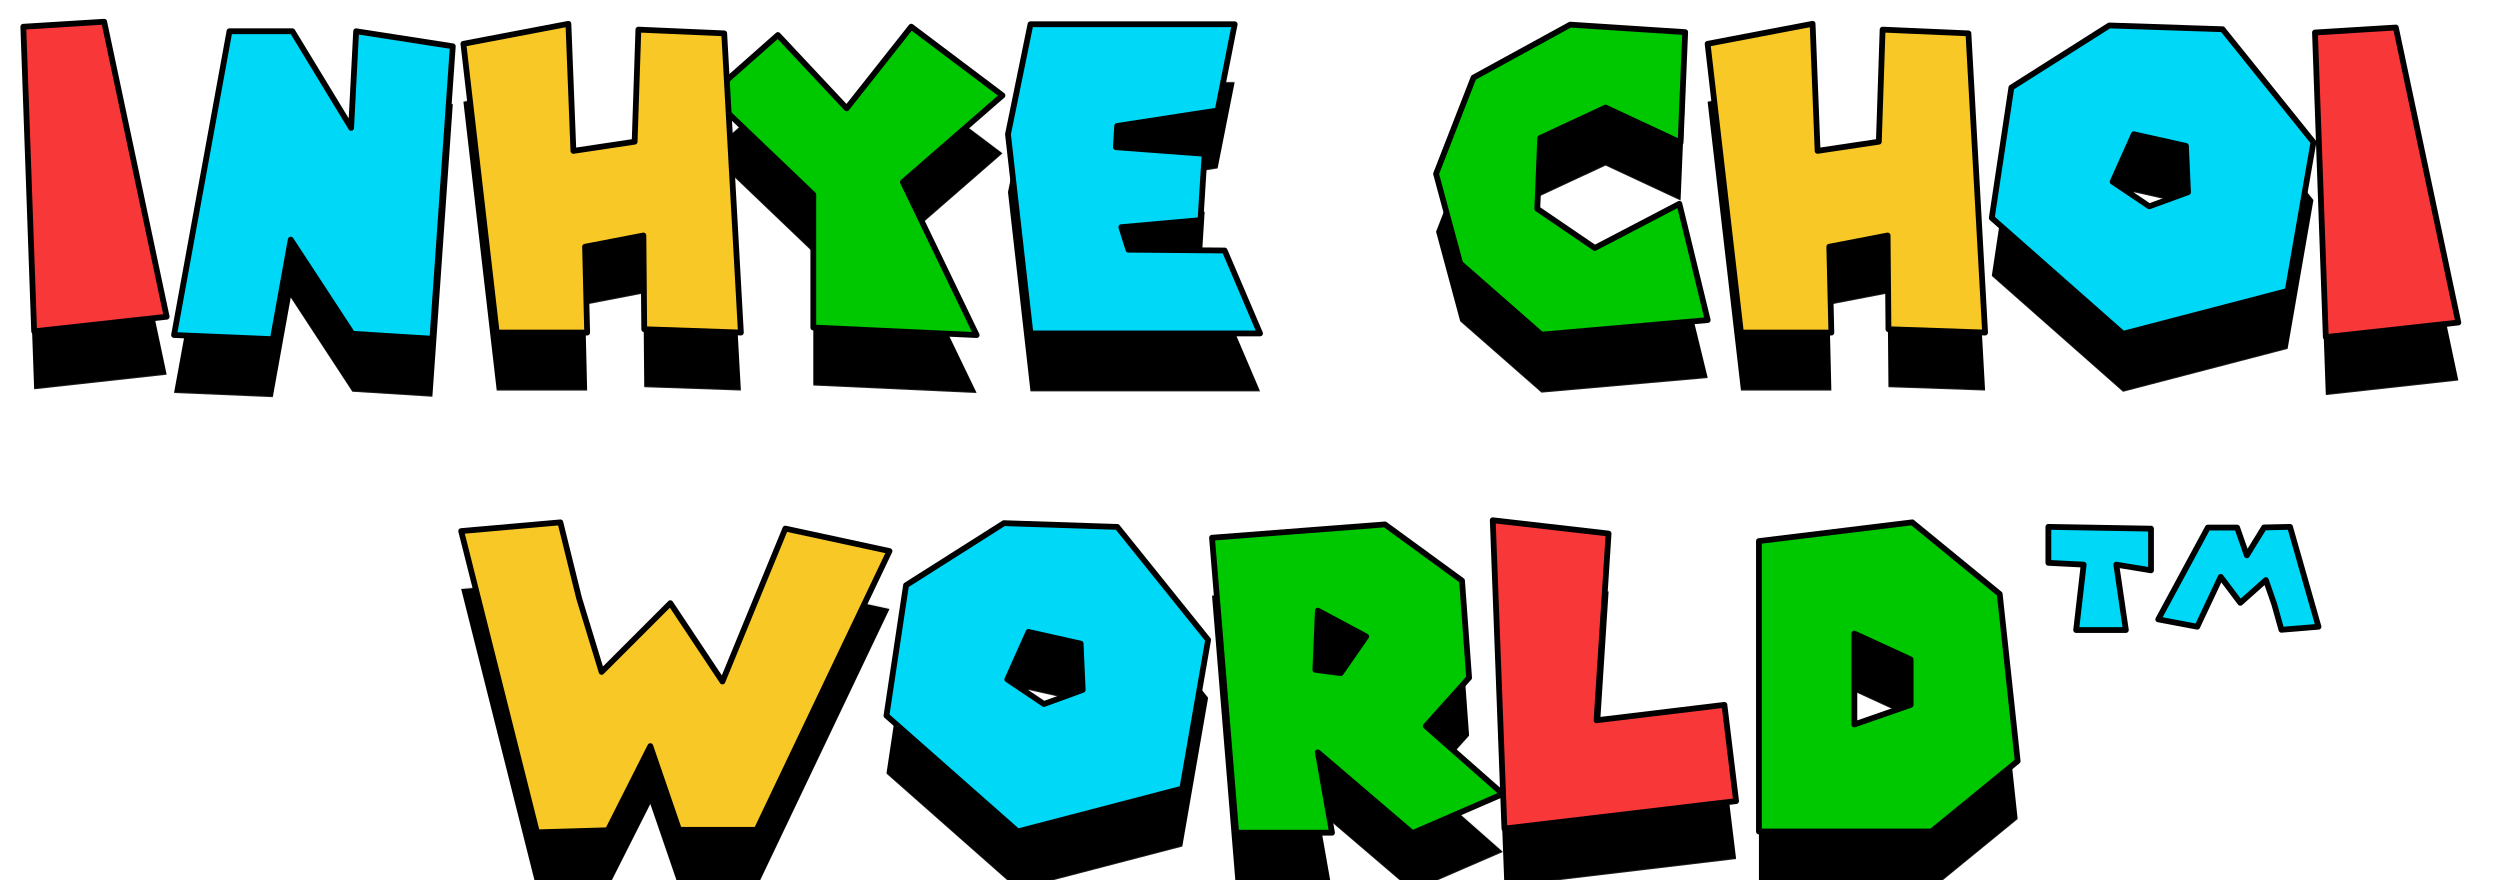
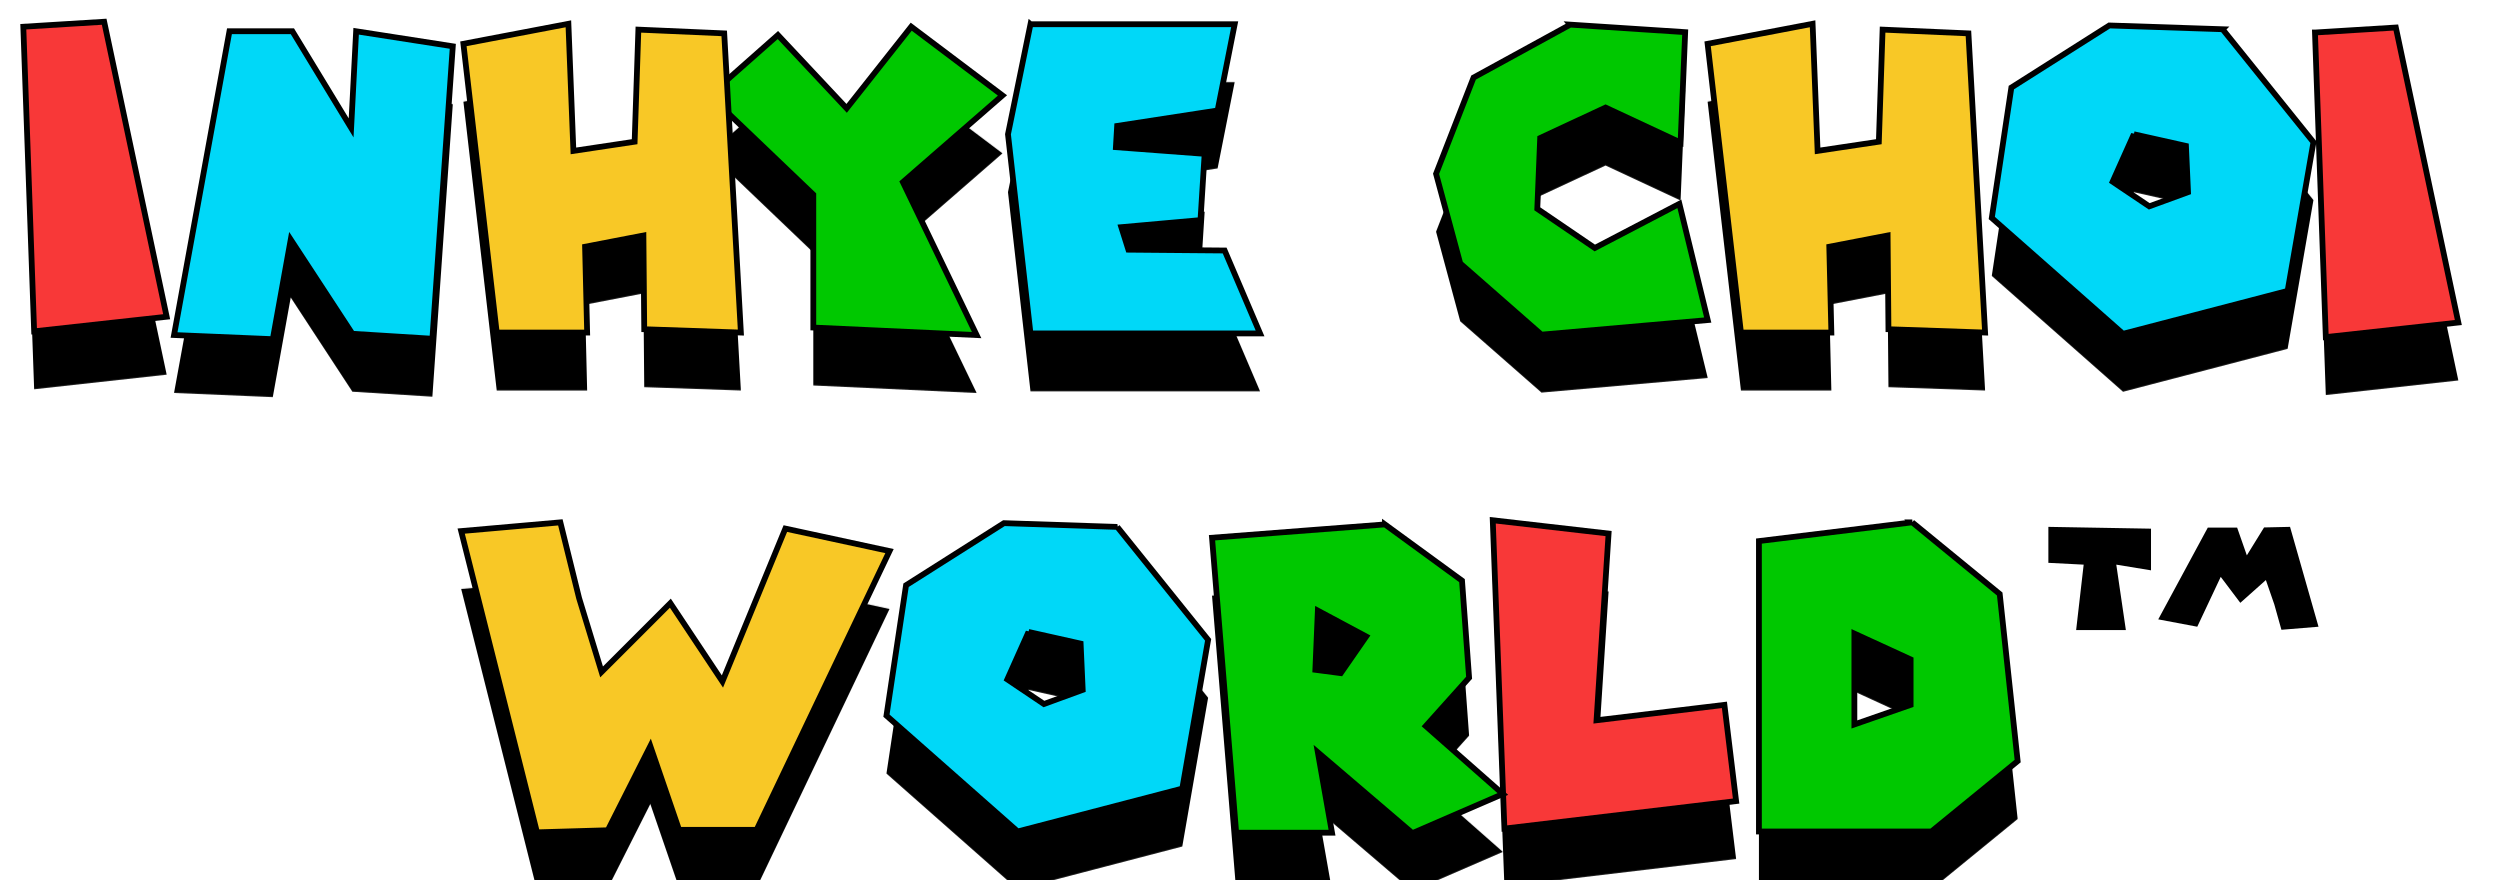
<svg xmlns="http://www.w3.org/2000/svg" xmlns:xlink="http://www.w3.org/1999/xlink" width="432" height="152" viewBox="0 0 432 152">
  <defs>
    <style>
      .cls-1, .cls-11, .cls-3, .cls-9 {
        fill: #00c800;
      }

      .cls-1, .cls-10, .cls-11, .cls-12, .cls-13, .cls-14, .cls-16, .cls-2, .cls-3, .cls-4, .cls-5, .cls-6, .cls-7, .cls-8, .cls-9 {
        stroke: #000;
        stroke-linejoin: round;
        strokeWidth: 2px;
      }

      .cls-1, .cls-10, .cls-11, .cls-12, .cls-13, .cls-14, .cls-15, .cls-16, .cls-2, .cls-3, .cls-4, .cls-5, .cls-6, .cls-7, .cls-8, .cls-9 {
        fill-rule: evenodd;
      }

      .cls-1 {
        filter: url(#filter);
      }

      .cls-14, .cls-15, .cls-2, .cls-6 {
        fill: #f83838;
      }

      .cls-2 {
        filter: url(#filter-2);
      }

      .cls-3 {
        filter: url(#filter-3);
      }

      .cls-10, .cls-13, .cls-16, .cls-4, .cls-7 {
        fill: #00d8f8;
      }

      .cls-4 {
        filter: url(#filter-4);
      }

      .cls-12, .cls-5, .cls-8 {
        fill: #f8c828;
      }

      .cls-5 {
        filter: url(#filter-5);
      }

      .cls-6 {
        filter: url(#filter-6);
      }

      .cls-7 {
        filter: url(#filter-7);
      }

      .cls-8 {
        filter: url(#filter-8);
      }

      .cls-9 {
        filter: url(#filter-9);
      }

      .cls-10 {
        filter: url(#filter-10);
      }

      .cls-11 {
        filter: url(#filter-11);
      }

      .cls-12 {
        filter: url(#filter-12);
      }

      .cls-13 {
        filter: url(#filter-13);
      }

      .cls-14 {
        filter: url(#filter-14);
      }
    </style>
    <filter id="filter" x="299" y="86" width="54" height="68" filterUnits="userSpaceOnUse">
      <feOffset result="offset" dy="10" in="SourceAlpha" />
      <feGaussianBlur result="blur" />
      <feFlood result="flood" />
      <feComposite result="composite" operator="in" in2="blur" />
      <feBlend result="blend" in="SourceGraphic" />
    </filter>
    <filter id="filter-2" x="253" y="85" width="51" height="69" filterUnits="userSpaceOnUse">
      <feOffset result="offset" dy="10" in="SourceAlpha" />
      <feGaussianBlur result="blur" />
      <feFlood result="flood" />
      <feComposite result="composite" operator="in" in2="blur" />
      <feBlend result="blend" in="SourceGraphic" />
    </filter>
    <filter id="filter-3" x="205" y="86" width="59" height="68" filterUnits="userSpaceOnUse">
      <feOffset result="offset" dy="10" in="SourceAlpha" />
      <feGaussianBlur result="blur" />
      <feFlood result="flood" />
      <feComposite result="composite" operator="in" in2="blur" />
      <feBlend result="blend" in="SourceGraphic" />
    </filter>
    <filter id="filter-4" x="149" y="86" width="64" height="68" filterUnits="userSpaceOnUse">
      <feOffset result="offset" dy="10" in="SourceAlpha" />
      <feGaussianBlur result="blur" />
      <feFlood result="flood" />
      <feComposite result="composite" operator="in" in2="blur" />
      <feBlend result="blend" in="SourceGraphic" />
    </filter>
    <filter id="filter-5" x="75" y="86" width="83" height="68" filterUnits="userSpaceOnUse">
      <feOffset result="offset" dy="10" in="SourceAlpha" />
      <feGaussianBlur result="blur" />
      <feFlood result="flood" />
      <feComposite result="composite" operator="in" in2="blur" />
      <feBlend result="blend" in="SourceGraphic" />
    </filter>
    <filter id="filter-6" x="396" y="0" width="33" height="69" filterUnits="userSpaceOnUse">
      <feOffset result="offset" dy="10" in="SourceAlpha" />
      <feGaussianBlur result="blur" />
      <feFlood result="flood" />
      <feComposite result="composite" operator="in" in2="blur" />
      <feBlend result="blend" in="SourceGraphic" />
    </filter>
    <filter id="filter-7" x="340" y="0" width="64" height="68" filterUnits="userSpaceOnUse">
      <feOffset result="offset" dy="10" in="SourceAlpha" />
      <feGaussianBlur result="blur" />
      <feFlood result="flood" />
      <feComposite result="composite" operator="in" in2="blur" />
      <feBlend result="blend" in="SourceGraphic" />
    </filter>
    <filter id="filter-8" x="291" y="0" width="57" height="68" filterUnits="userSpaceOnUse">
      <feOffset result="offset" dy="10" in="SourceAlpha" />
      <feGaussianBlur result="blur" />
      <feFlood result="flood" />
      <feComposite result="composite" operator="in" in2="blur" />
      <feBlend result="blend" in="SourceGraphic" />
    </filter>
    <filter id="filter-9" x="244" y="0" width="56" height="68" filterUnits="userSpaceOnUse">
      <feOffset result="offset" dy="10" in="SourceAlpha" />
      <feGaussianBlur result="blur" />
      <feFlood result="flood" />
      <feComposite result="composite" operator="in" in2="blur" />
      <feBlend result="blend" in="SourceGraphic" />
    </filter>
    <filter id="filter-10" x="170" y="0" width="52" height="68" filterUnits="userSpaceOnUse">
      <feOffset result="offset" dy="10" in="SourceAlpha" />
      <feGaussianBlur result="blur" />
      <feFlood result="flood" />
      <feComposite result="composite" operator="in" in2="blur" />
      <feBlend result="blend" in="SourceGraphic" />
    </filter>
    <filter id="filter-11" x="118" y="0" width="60" height="68" filterUnits="userSpaceOnUse">
      <feOffset result="offset" dy="10" in="SourceAlpha" />
      <feGaussianBlur result="blur" />
      <feFlood result="flood" />
      <feComposite result="composite" operator="in" in2="blur" />
      <feBlend result="blend" in="SourceGraphic" />
    </filter>
    <filter id="filter-12" x="76" y="0" width="57" height="68" filterUnits="userSpaceOnUse">
      <feOffset result="offset" dy="10" in="SourceAlpha" />
      <feGaussianBlur result="blur" />
      <feFlood result="flood" />
      <feComposite result="composite" operator="in" in2="blur" />
      <feBlend result="blend" in="SourceGraphic" />
    </filter>
    <filter id="filter-13" x="26" y="1" width="57" height="68" filterUnits="userSpaceOnUse">
      <feOffset result="offset" dy="10" in="SourceAlpha" />
      <feGaussianBlur result="blur" />
      <feFlood result="flood" />
      <feComposite result="composite" operator="in" in2="blur" />
      <feBlend result="blend" in="SourceGraphic" />
    </filter>
    <filter id="filter-14" x="0" y="-1" width="33" height="69" filterUnits="userSpaceOnUse">
      <feOffset result="offset" dy="10" in="SourceAlpha" />
      <feGaussianBlur result="blur" />
      <feFlood result="flood" />
      <feComposite result="composite" operator="in" in2="blur" />
      <feBlend result="blend" in="SourceGraphic" />
    </filter>
  </defs>
  <g style="fill: #00c800; filter: url(#filter)">
-     <path id="D" class="cls-1" d="M330.443,90.259l-26.5,3.24v50.184h29.808l14.9-12.168-3.1-28.872-15.12-12.384h0Zm-10.008,19.224,9.72,4.464V121.8l-9.72,3.384v-15.7h0Z" style="stroke: inherit; filter: none; fill: inherit" />
+     <path id="D" className="cls-1" d="M330.443,90.259l-26.5,3.24v50.184h29.808l14.9-12.168-3.1-28.872-15.12-12.384h0Zm-10.008,19.224,9.72,4.464V121.8l-9.72,3.384v-15.7h0Z" style="stroke: inherit; filter: none; fill: inherit" />
  </g>
  <use xlink:href="#D" style="stroke: #000; filter: none; fill: none" />
  <g style="fill: #f83838; filter: url(#filter-2)">
-     <path id="L" class="cls-2" d="M277.963,92.2l-20.016-2.3,2.016,53.28L300,138.427,297.979,121.8l-22.1,2.664L277.963,92.2h0Z" style="stroke: inherit; filter: none; fill: inherit" />
+     <path id="L" className="cls-2" d="M277.963,92.2l-20.016-2.3,2.016,53.28L300,138.427,297.979,121.8l-22.1,2.664L277.963,92.2h0Z" style="stroke: inherit; filter: none; fill: inherit" />
  </g>
  <use xlink:href="#L" style="stroke: #000; filter: none; fill: none" />
  <g style="fill: #00c800; filter: url(#filter-3)">
-     <path id="R" class="cls-3" d="M239.316,90.619l-29.88,2.3,4.176,50.976h16.56L227.724,130l16.344,13.968,15.624-6.768-13.32-11.736,7.488-8.352-1.224-16.776-13.32-9.72h0Zm-11.592,14.9,8.352,4.464-4.392,6.336-4.392-.576,0.432-10.224h0Z" style="stroke: inherit; filter: none; fill: inherit" />
+     <path id="R" className="cls-3" d="M239.316,90.619l-29.88,2.3,4.176,50.976h16.56L227.724,130l16.344,13.968,15.624-6.768-13.32-11.736,7.488-8.352-1.224-16.776-13.32-9.72h0Zm-11.592,14.9,8.352,4.464-4.392,6.336-4.392-.576,0.432-10.224h0Z" style="stroke: inherit; filter: none; fill: inherit" />
  </g>
  <use xlink:href="#R" style="stroke: #000; filter: none; fill: none" />
  <g style="fill: #00d8f8; filter: url(#filter-4)">
-     <path id="O" class="cls-4" d="M193.068,91.051L173.484,90.4l-16.92,10.728-3.384,22.536,22.68,20.016,28.44-7.416,4.464-25.7-15.7-19.512h0ZM177.732,109.2l9,2.016,0.36,7.992-6.7,2.448L174.06,117.4l3.672-8.208h0Z" style="stroke: inherit; filter: none; fill: inherit" />
+     <path id="O" className="cls-4" d="M193.068,91.051L173.484,90.4l-16.92,10.728-3.384,22.536,22.68,20.016,28.44-7.416,4.464-25.7-15.7-19.512h0ZM177.732,109.2l9,2.016,0.36,7.992-6.7,2.448L174.06,117.4l3.672-8.208h0Z" style="stroke: inherit; filter: none; fill: inherit" />
  </g>
  <use xlink:href="#O" style="stroke: #000; filter: none; fill: none" />
  <g style="fill: #f8c828; filter: url(#filter-5)">
-     <path id="W" class="cls-5" d="M153.708,95.227l-18-3.888-10.872,26.424-9-13.536-11.88,11.88-3.888-12.744-3.24-13.1L79.692,91.771l13.1,52.056,12.24-.36,7.344-14.544,4.968,14.472H130.74l22.968-48.168h0Z" style="stroke: inherit; filter: none; fill: inherit" />
+     <path id="W" className="cls-5" d="M153.708,95.227l-18-3.888-10.872,26.424-9-13.536-11.88,11.88-3.888-12.744-3.24-13.1L79.692,91.771l13.1,52.056,12.24-.36,7.344-14.544,4.968,14.472H130.74l22.968-48.168h0Z" style="stroke: inherit; filter: none; fill: inherit" />
  </g>
  <use xlink:href="#W" style="stroke: #000; filter: none; fill: none" />
  <g style="fill: #f83838; filter: url(#filter-6)">
-     <path id="I_" data-name="I " class="cls-6" d="M400.027,5.619L401.9,58.251l22.9-2.52L414,4.755l-13.968.864h0Z" style="stroke: inherit; filter: none; fill: inherit" />
+     <path id="I_" data-name="I " className="cls-6" d="M400.027,5.619L401.9,58.251l22.9-2.52L414,4.755l-13.968.864h0Z" style="stroke: inherit; filter: none; fill: inherit" />
  </g>
  <use xlink:href="#I_" style="stroke: #000; filter: none; fill: none" />
  <g style="fill: #00d8f8; filter: url(#filter-7)">
-     <path id="O-2" data-name="O" class="cls-7" d="M384.068,5.051L364.484,4.4l-16.92,10.728L344.18,37.667l22.68,20.016,28.44-7.416,4.464-25.7-15.7-19.512h0ZM368.732,23.2l9,2.016,0.36,7.992-6.7,2.448L365.06,31.4l3.672-8.208h0Z" style="stroke: inherit; filter: none; fill: inherit" />
+     <path id="O-2" data-name="O" className="cls-7" d="M384.068,5.051L364.484,4.4l-16.92,10.728L344.18,37.667l22.68,20.016,28.44-7.416,4.464-25.7-15.7-19.512h0ZM368.732,23.2l9,2.016,0.36,7.992-6.7,2.448L365.06,31.4l3.672-8.208h0Z" style="stroke: inherit; filter: none; fill: inherit" />
  </g>
  <use xlink:href="#O-2" style="stroke: #000; filter: none; fill: none" />
  <g style="fill: #f8c828; filter: url(#filter-8)">
-     <path id="H" class="cls-8" d="M295.075,7.571l5.76,49.9h15.624L316.1,42.635l10.08-1.944,0.144,16.2,16.7,0.576-2.88-51.7-14.832-.648-0.648,19.368-10.584,1.584-0.864-21.96L295.075,7.571h0Z" style="stroke: inherit; filter: none; fill: inherit" />
+     <path id="H" className="cls-8" d="M295.075,7.571l5.76,49.9h15.624L316.1,42.635l10.08-1.944,0.144,16.2,16.7,0.576-2.88-51.7-14.832-.648-0.648,19.368-10.584,1.584-0.864-21.96L295.075,7.571h0Z" style="stroke: inherit; filter: none; fill: inherit" />
  </g>
  <use xlink:href="#H" style="stroke: #000; filter: none; fill: none" />
  <g style="fill: #00c800; filter: url(#filter-9)">
-     <path id="C" class="cls-9" d="M271.331,4.259l-16.7,9.144-6.48,16.632,4.176,15.48,14.04,12.312,28.728-2.52-4.9-20.088-14.616,7.632-9.936-6.768,0.5-12.24,11.3-5.256,12.96,6.048L291.2,5.555l-19.872-1.3h0Z" style="stroke: inherit; filter: none; fill: inherit" />
+     <path id="C" className="cls-9" d="M271.331,4.259l-16.7,9.144-6.48,16.632,4.176,15.48,14.04,12.312,28.728-2.52-4.9-20.088-14.616,7.632-9.936-6.768,0.5-12.24,11.3-5.256,12.96,6.048L291.2,5.555l-19.872-1.3h0Z" style="stroke: inherit; filter: none; fill: inherit" />
  </g>
  <use xlink:href="#C" style="stroke: #000; filter: none; fill: none" />
  <g style="fill: #00d8f8; filter: url(#filter-10)">
-     <path id="E" class="cls-10" d="M178.067,4.187L174.179,23.2l3.888,34.416h39.672l-6.12-14.328-16.632-.144-1.224-3.888,13.68-1.224,0.72-11.448-15.336-1.152,0.216-3.672L210.4,19.091l2.952-14.9h-35.28Z" style="stroke: inherit; filter: none; fill: inherit" />
+     <path id="E" className="cls-10" d="M178.067,4.187L174.179,23.2l3.888,34.416h39.672l-6.12-14.328-16.632-.144-1.224-3.888,13.68-1.224,0.72-11.448-15.336-1.152,0.216-3.672L210.4,19.091l2.952-14.9h-35.28Z" style="stroke: inherit; filter: none; fill: inherit" />
  </g>
  <use xlink:href="#E" style="stroke: #000; filter: none; fill: none" />
  <g style="fill: #00c800; filter: url(#filter-11)">
-     <path id="Y" class="cls-11" d="M134.419,6.051l-11.808,10.44,17.928,17.136V56.6l28.224,1.3L156.019,31.467l17.208-14.976L157.459,4.611,146.3,18.723,134.419,6.051h0Z" style="stroke: inherit; filter: none; fill: inherit" />
+     <path id="Y" className="cls-11" d="M134.419,6.051l-11.808,10.44,17.928,17.136V56.6l28.224,1.3L156.019,31.467l17.208-14.976L157.459,4.611,146.3,18.723,134.419,6.051h0Z" style="stroke: inherit; filter: none; fill: inherit" />
  </g>
  <use xlink:href="#Y" style="stroke: #000; filter: none; fill: none" />
  <g style="fill: #f8c828; filter: url(#filter-12)">
-     <path id="H-2" data-name="H" class="cls-12" d="M80.075,7.571l5.76,49.9h15.624L101.1,42.635l10.08-1.944,0.144,16.2,16.7,0.576-2.88-51.7-14.832-.648-0.648,19.368L99.083,26.075,98.219,4.115,80.075,7.571h0Z" style="stroke: inherit; filter: none; fill: inherit" />
+     <path id="H-2" data-name="H" className="cls-12" d="M80.075,7.571l5.76,49.9h15.624L101.1,42.635l10.08-1.944,0.144,16.2,16.7,0.576-2.88-51.7-14.832-.648-0.648,19.368L99.083,26.075,98.219,4.115,80.075,7.571h0Z" style="stroke: inherit; filter: none; fill: inherit" />
  </g>
  <use xlink:href="#H-2" style="stroke: #000; filter: none; fill: none" />
  <g style="fill: #00d8f8; filter: url(#filter-13)">
-     <path id="N" class="cls-13" d="M30.075,57.891l17.064,0.72,3.1-17.208L60.891,57.675l13.824,0.864L78.243,8,61.539,5.4l-0.864,16.7L50.523,5.4H39.651L30.075,57.891h0Z" style="stroke: inherit; filter: none; fill: inherit" />
+     <path id="N" className="cls-13" d="M30.075,57.891l17.064,0.72,3.1-17.208L60.891,57.675l13.824,0.864L78.243,8,61.539,5.4l-0.864,16.7L50.523,5.4H39.651L30.075,57.891h0Z" style="stroke: inherit; filter: none; fill: inherit" />
  </g>
  <use xlink:href="#N" style="stroke: #000; filter: none; fill: none" />
  <g style="fill: #f83838; filter: url(#filter-14)">
-     <path id="I" class="cls-14" d="M4.027,4.619L5.9,57.251l22.9-2.52L18,3.755,4.027,4.619h0Z" style="stroke: inherit; filter: none; fill: inherit" />
+     <path id="I" className="cls-14" d="M4.027,4.619L5.9,57.251l22.9-2.52L18,3.755,4.027,4.619h0Z" style="stroke: inherit; filter: none; fill: inherit" />
  </g>
  <use xlink:href="#I" style="stroke: #000; filter: none; fill: none" />
-   <path class="cls-15" d="M392,98" />
-   <path id="TM" class="cls-16" d="M353.958,91.042v6.216l6.1,0.312-1.3,11.3h8.592l-1.656-11.3,6,0.984v-7.2l-17.736-.312h0Zm18.984,15.984,6.744,1.272,4.056-8.616,3.384,4.488,4.416-3.936,1.464,4.224,1.224,4.368,6.408-.528-4.92-17.256-4.488.1-2.976,4.824-1.68-4.8H381.51l-8.568,15.864h0Z" />
+   <path className="cls-15" d="M392,98" />
+   <path id="TM" className="cls-16" d="M353.958,91.042v6.216l6.1,0.312-1.3,11.3h8.592l-1.656-11.3,6,0.984v-7.2l-17.736-.312h0Zm18.984,15.984,6.744,1.272,4.056-8.616,3.384,4.488,4.416-3.936,1.464,4.224,1.224,4.368,6.408-.528-4.92-17.256-4.488.1-2.976,4.824-1.68-4.8H381.51l-8.568,15.864h0Z" />
</svg>
